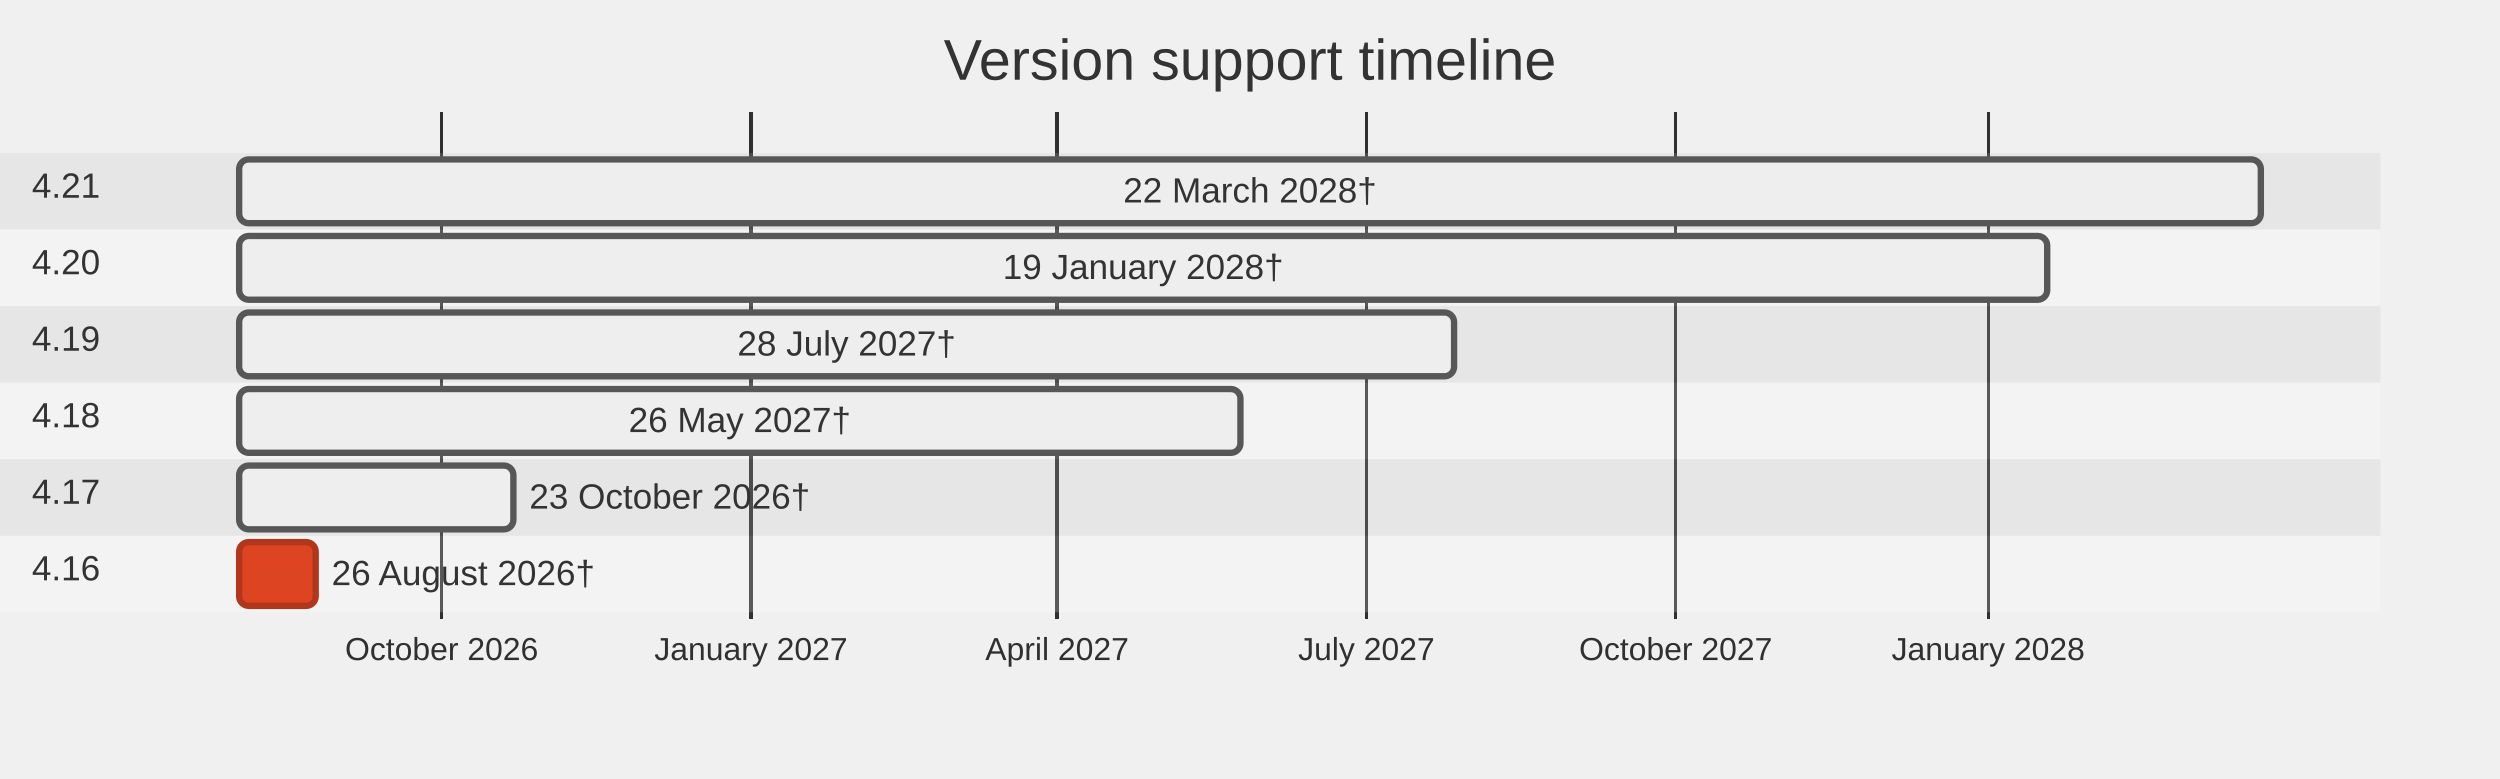
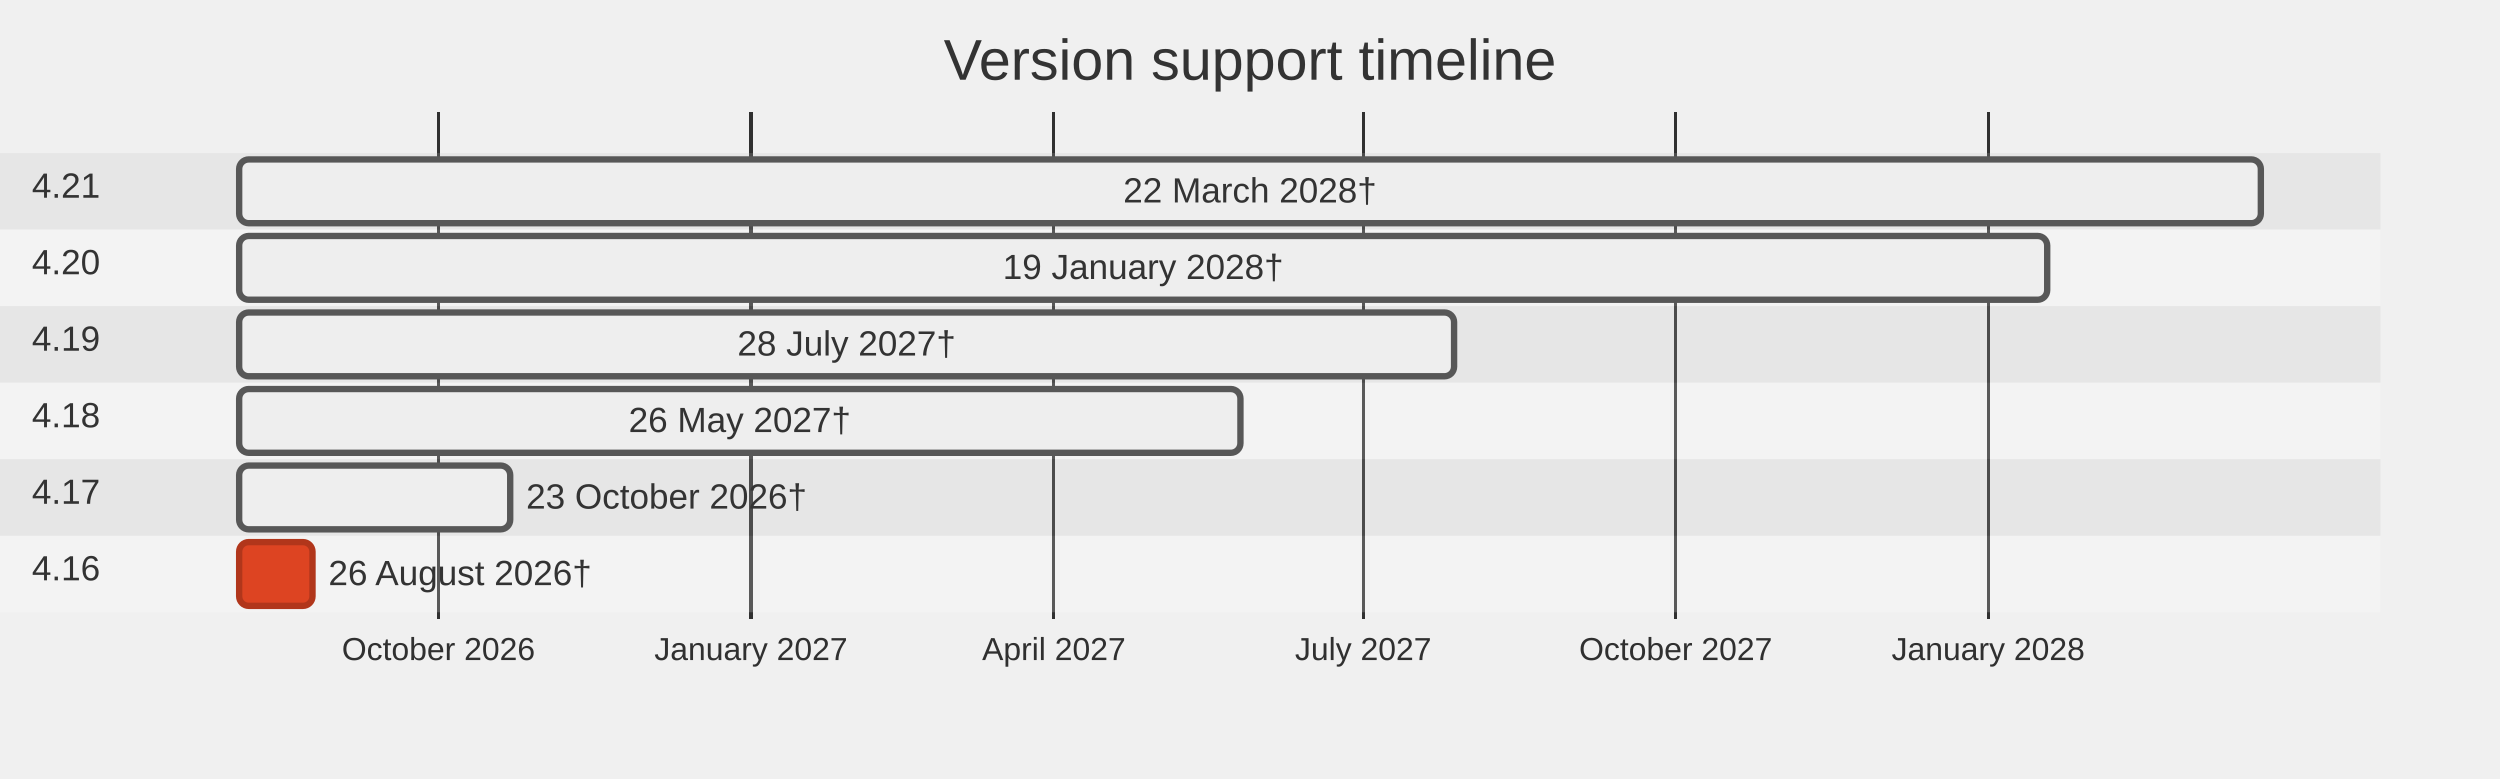
<svg xmlns="http://www.w3.org/2000/svg" id="my-svg" width="100%" viewBox="0 0 784 244" style="max-width: 784px; background-color: white;" role="graphics-document document" aria-roledescription="gantt">
  <style>#my-svg{font-family:"trebuchet ms",verdana,arial,sans-serif;font-size:16px;fill:#000000;}@keyframes edge-animation-frame{from{stroke-dashoffset:0;}}@keyframes dash{to{stroke-dashoffset:0;}}#my-svg .edge-animation-slow{stroke-dasharray:9,5!important;stroke-dashoffset:900;animation:dash 50s linear infinite;stroke-linecap:round;}#my-svg .edge-animation-fast{stroke-dasharray:9,5!important;stroke-dashoffset:900;animation:dash 20s linear infinite;stroke-linecap:round;}#my-svg .error-icon{fill:#552222;}#my-svg .error-text{fill:#552222;stroke:#552222;}#my-svg .edge-thickness-normal{stroke-width:1px;}#my-svg .edge-thickness-thick{stroke-width:3.5px;}#my-svg .edge-pattern-solid{stroke-dasharray:0;}#my-svg .edge-thickness-invisible{stroke-width:0;fill:none;}#my-svg .edge-pattern-dashed{stroke-dasharray:3;}#my-svg .edge-pattern-dotted{stroke-dasharray:2;}#my-svg .marker{fill:#666;stroke:#666;}#my-svg .marker.cross{stroke:#666;}#my-svg svg{font-family:"trebuchet ms",verdana,arial,sans-serif;font-size:16px;}#my-svg p{margin:0;}#my-svg .mermaid-main-font{font-family:"trebuchet ms",verdana,arial,sans-serif;}#my-svg .exclude-range{fill:#eeeeee;}#my-svg .section{stroke:none;opacity:0.2;}#my-svg .section0{fill:hsl(0, 0%, 73.922%);}#my-svg .section2{fill:hsl(0, 0%, 73.922%);}#my-svg .section1,#my-svg .section3{fill:white;opacity:0.2;}#my-svg .sectionTitle0{fill:#333;}#my-svg .sectionTitle1{fill:#333;}#my-svg .sectionTitle2{fill:#333;}#my-svg .sectionTitle3{fill:#333;}#my-svg .sectionTitle{text-anchor:start;font-family:"trebuchet ms",verdana,arial,sans-serif;}#my-svg .grid .tick{stroke:hsl(0, 0%, 90%);opacity:0.8;shape-rendering:crispEdges;}#my-svg .grid .tick text{font-family:"trebuchet ms",verdana,arial,sans-serif;fill:#000000;}#my-svg .grid path{stroke-width:0;}#my-svg .today{fill:none;stroke:#d42;stroke-width:2px;}#my-svg .task{stroke-width:2;}#my-svg .taskText{text-anchor:middle;font-family:"trebuchet ms",verdana,arial,sans-serif;}#my-svg .taskTextOutsideRight{fill:#333;text-anchor:start;font-family:"trebuchet ms",verdana,arial,sans-serif;}#my-svg .taskTextOutsideLeft{fill:#333;text-anchor:end;}#my-svg .task.clickable{cursor:pointer;}#my-svg .taskText.clickable{cursor:pointer;fill:#003163!important;font-weight:bold;}#my-svg .taskTextOutsideLeft.clickable{cursor:pointer;fill:#003163!important;font-weight:bold;}#my-svg .taskTextOutsideRight.clickable{cursor:pointer;fill:#003163!important;font-weight:bold;}#my-svg .taskText0,#my-svg .taskText1,#my-svg .taskText2,#my-svg .taskText3{fill:white;}#my-svg .task0,#my-svg .task1,#my-svg .task2,#my-svg .task3{fill:#707070;stroke:hsl(0, 0%, 33.922%);}#my-svg .taskTextOutside0,#my-svg .taskTextOutside2{fill:#333;}#my-svg .taskTextOutside1,#my-svg .taskTextOutside3{fill:#333;}#my-svg .active0,#my-svg .active1,#my-svg .active2,#my-svg .active3{fill:#eee;stroke:hsl(0, 0%, 33.922%);}#my-svg .activeText0,#my-svg .activeText1,#my-svg .activeText2,#my-svg .activeText3{fill:#333!important;}#my-svg .done0,#my-svg .done1,#my-svg .done2,#my-svg .done3{stroke:#666;fill:#bbb;stroke-width:2;}#my-svg .doneText0,#my-svg .doneText1,#my-svg .doneText2,#my-svg .doneText3{fill:#333!important;}#my-svg .doneText0.taskTextOutsideLeft,#my-svg .doneText0.taskTextOutsideRight,#my-svg .doneText1.taskTextOutsideLeft,#my-svg .doneText1.taskTextOutsideRight,#my-svg .doneText2.taskTextOutsideLeft,#my-svg .doneText2.taskTextOutsideRight,#my-svg .doneText3.taskTextOutsideLeft,#my-svg .doneText3.taskTextOutsideRight{fill:#333!important;}#my-svg .crit0,#my-svg .crit1,#my-svg .crit2,#my-svg .crit3{stroke:hsl(10.909, 73.333%, 40%);fill:#d42;stroke-width:2;}#my-svg .activeCrit0,#my-svg .activeCrit1,#my-svg .activeCrit2,#my-svg .activeCrit3{stroke:hsl(10.909, 73.333%, 40%);fill:#eee;stroke-width:2;}#my-svg .doneCrit0,#my-svg .doneCrit1,#my-svg .doneCrit2,#my-svg .doneCrit3{stroke:hsl(10.909, 73.333%, 40%);fill:#bbb;stroke-width:2;cursor:pointer;shape-rendering:crispEdges;}#my-svg .milestone{transform:rotate(45deg) scale(0.8,0.8);}#my-svg .milestoneText{font-style:italic;}#my-svg .doneCritText0,#my-svg .doneCritText1,#my-svg .doneCritText2,#my-svg .doneCritText3{fill:#333!important;}#my-svg .doneCritText0.taskTextOutsideLeft,#my-svg .doneCritText0.taskTextOutsideRight,#my-svg .doneCritText1.taskTextOutsideLeft,#my-svg .doneCritText1.taskTextOutsideRight,#my-svg .doneCritText2.taskTextOutsideLeft,#my-svg .doneCritText2.taskTextOutsideRight,#my-svg .doneCritText3.taskTextOutsideLeft,#my-svg .doneCritText3.taskTextOutsideRight{fill:#333!important;}#my-svg .vert{stroke:#d42;}#my-svg .vertText{font-size:15px;text-anchor:middle;fill:#d42!important;}#my-svg .activeCritText0,#my-svg .activeCritText1,#my-svg .activeCritText2,#my-svg .activeCritText3{fill:#333!important;}#my-svg .titleText{text-anchor:middle;font-size:18px;fill:#333;font-family:"trebuchet ms",verdana,arial,sans-serif;}#my-svg .node .neo-node{stroke:#999;}#my-svg [data-look="neo"].node rect,#my-svg [data-look="neo"].cluster rect,#my-svg [data-look="neo"].node polygon{stroke:url(#my-svg-gradient);filter:drop-shadow( 1px 2px 2px rgba(185,185,185,1));}#my-svg [data-look="neo"].swimlane.cluster rect{filter:none;}#my-svg [data-look="neo"].node path{stroke:url(#my-svg-gradient);stroke-width:1px;}#my-svg [data-look="neo"].node .outer-path{filter:drop-shadow( 1px 2px 2px rgba(185,185,185,1));}#my-svg [data-look="neo"].node .neo-line path{stroke:#999;filter:none;}#my-svg [data-look="neo"].node circle{stroke:url(#my-svg-gradient);filter:drop-shadow( 1px 2px 2px rgba(185,185,185,1));}#my-svg [data-look="neo"].node circle .state-start{fill:#000000;}#my-svg [data-look="neo"].icon-shape .icon{fill:url(#my-svg-gradient);filter:drop-shadow( 1px 2px 2px rgba(185,185,185,1));}#my-svg [data-look="neo"].icon-shape .icon-neo path{stroke:url(#my-svg-gradient);filter:drop-shadow( 1px 2px 2px rgba(185,185,185,1));}#my-svg :root{--mermaid-font-family:"trebuchet ms",verdana,arial,sans-serif;}</style>
  <g />
  <g class="grid" transform="translate(75, 194)" fill="none" font-size="10" font-family="sans-serif" text-anchor="middle">
    <path class="domain" stroke="currentColor" d="M0.5,-159V0.5H634.5V-159" />
-     <g class="tick" opacity="1" transform="translate(63.5,0)">
+     <g class="tick" opacity="1" transform="translate(62.5,0)">
      <line stroke="currentColor" y2="-159" />
      <text fill="#000" y="3" dy="1em" stroke="none" font-size="10" style="text-anchor: middle;"> October 2026</text>
    </g>
    <g class="tick" opacity="1" transform="translate(160.5,0)">
      <line stroke="currentColor" y2="-159" />
      <text fill="#000" y="3" dy="1em" stroke="none" font-size="10" style="text-anchor: middle;"> January 2027</text>
    </g>
-     <g class="tick" opacity="1" transform="translate(256.5,0)">
+     <g class="tick" opacity="1" transform="translate(255.5,0)">
      <line stroke="currentColor" y2="-159" />
      <text fill="#000" y="3" dy="1em" stroke="none" font-size="10" style="text-anchor: middle;"> April 2027</text>
    </g>
-     <g class="tick" opacity="1" transform="translate(353.5,0)">
+     <g class="tick" opacity="1" transform="translate(352.5,0)">
      <line stroke="currentColor" y2="-159" />
      <text fill="#000" y="3" dy="1em" stroke="none" font-size="10" style="text-anchor: middle;"> July 2027</text>
    </g>
    <g class="tick" opacity="1" transform="translate(450.5,0)">
      <line stroke="currentColor" y2="-159" />
      <text fill="#000" y="3" dy="1em" stroke="none" font-size="10" style="text-anchor: middle;"> October 2027</text>
    </g>
    <g class="tick" opacity="1" transform="translate(548.5,0)">
      <line stroke="currentColor" y2="-159" />
      <text fill="#000" y="3" dy="1em" stroke="none" font-size="10" style="text-anchor: middle;"> January 2028</text>
    </g>
  </g>
  <g>
    <rect x="0" y="48" width="746.5" height="24" class="section section0" />
    <rect x="0" y="72" width="746.5" height="24" class="section section1" />
    <rect x="0" y="96" width="746.5" height="24" class="section section2" />
    <rect x="0" y="120" width="746.5" height="24" class="section section3" />
    <rect x="0" y="144" width="746.5" height="24" class="section section0" />
    <rect x="0" y="168" width="746.5" height="24" class="section section1" />
  </g>
  <g>
    <rect id="my-svg-task1" rx="3" ry="3" x="75" y="50" width="634" height="20" transform-origin="392px 60px" class="task active0" />
    <rect id="my-svg-task2" rx="3" ry="3" x="75" y="74" width="567" height="20" transform-origin="358.5px 84px" class="task active1" />
    <rect id="my-svg-task3" rx="3" ry="3" x="75" y="98" width="381" height="20" transform-origin="265.5px 108px" class="task active2" />
    <rect id="my-svg-task4" rx="3" ry="3" x="75" y="122" width="314" height="20" transform-origin="232px 132px" class="task active3" />
-     <rect id="my-svg-task5" rx="3" ry="3" x="75" y="146" width="86" height="20" transform-origin="118px 156px" class="task active0" />
-     <rect id="my-svg-task6" rx="3" ry="3" x="75" y="170" width="24" height="20" transform-origin="87px 180px" class="task crit1" />
+     <rect id="my-svg-task5" rx="3" ry="3" x="75" y="146" width="85" height="20" transform-origin="117.5px 156px" class="task active0" />
+     <rect id="my-svg-task6" rx="3" ry="3" x="75" y="170" width="23" height="20" transform-origin="86.5px 180px" class="task crit1" />
    <text id="my-svg-task1-text" font-size="11" x="392" y="63.5" class="taskText taskText0 activeText0 width-88.51611328125">22 March 2028†      </text>
    <text id="my-svg-task2-text" font-size="11" x="358.5" y="87.5" class="taskText taskText1 activeText1 width-96.685546875">19 January 2028†    </text>
    <text id="my-svg-task3-text" font-size="11" x="265.5" y="111.5" class="taskText taskText2 activeText2 width-74.76611328125">28 July 2027†       </text>
    <text id="my-svg-task4-text" font-size="11" x="232" y="135.5" class="taskText taskText3 activeText3 width-77.7255859375">26 May 2027†        </text>
-     <text id="my-svg-task5-text" font-size="11" x="166" y="159.5" class="taskTextOutsideRight taskTextOutside0 activeText0 width-99.005859375">23 October 2026†    </text>
-     <text id="my-svg-task6-text" font-size="11" x="104" y="183.5" class="taskTextOutsideRight taskTextOutside1  critText1 width-93.47900390625">26 August 2026†     </text>
+     <text id="my-svg-task5-text" font-size="11" x="165" y="159.5" class="taskTextOutsideRight taskTextOutside0 activeText0 width-99.005859375">23 October 2026†    </text>
+     <text id="my-svg-task6-text" font-size="11" x="103" y="183.5" class="taskTextOutsideRight taskTextOutside1  critText1 width-93.47900390625">26 August 2026†     </text>
  </g>
  <g>
    <text dy="0em" x="10" y="62" font-size="11" class="sectionTitle sectionTitle0">
      <tspan alignment-baseline="central" x="10">4.21</tspan>
    </text>
    <text dy="0em" x="10" y="86" font-size="11" class="sectionTitle sectionTitle1">
      <tspan alignment-baseline="central" x="10">4.20</tspan>
    </text>
    <text dy="0em" x="10" y="110" font-size="11" class="sectionTitle sectionTitle2">
      <tspan alignment-baseline="central" x="10">4.19</tspan>
    </text>
    <text dy="0em" x="10" y="134" font-size="11" class="sectionTitle sectionTitle3">
      <tspan alignment-baseline="central" x="10">4.18</tspan>
    </text>
    <text dy="0em" x="10" y="158" font-size="11" class="sectionTitle sectionTitle0">
      <tspan alignment-baseline="central" x="10">4.17</tspan>
    </text>
    <text dy="0em" x="10" y="182" font-size="11" class="sectionTitle sectionTitle1">
      <tspan alignment-baseline="central" x="10">4.16</tspan>
    </text>
  </g>
  <text x="392" y="25" class="titleText">Version support timeline</text>
</svg>
